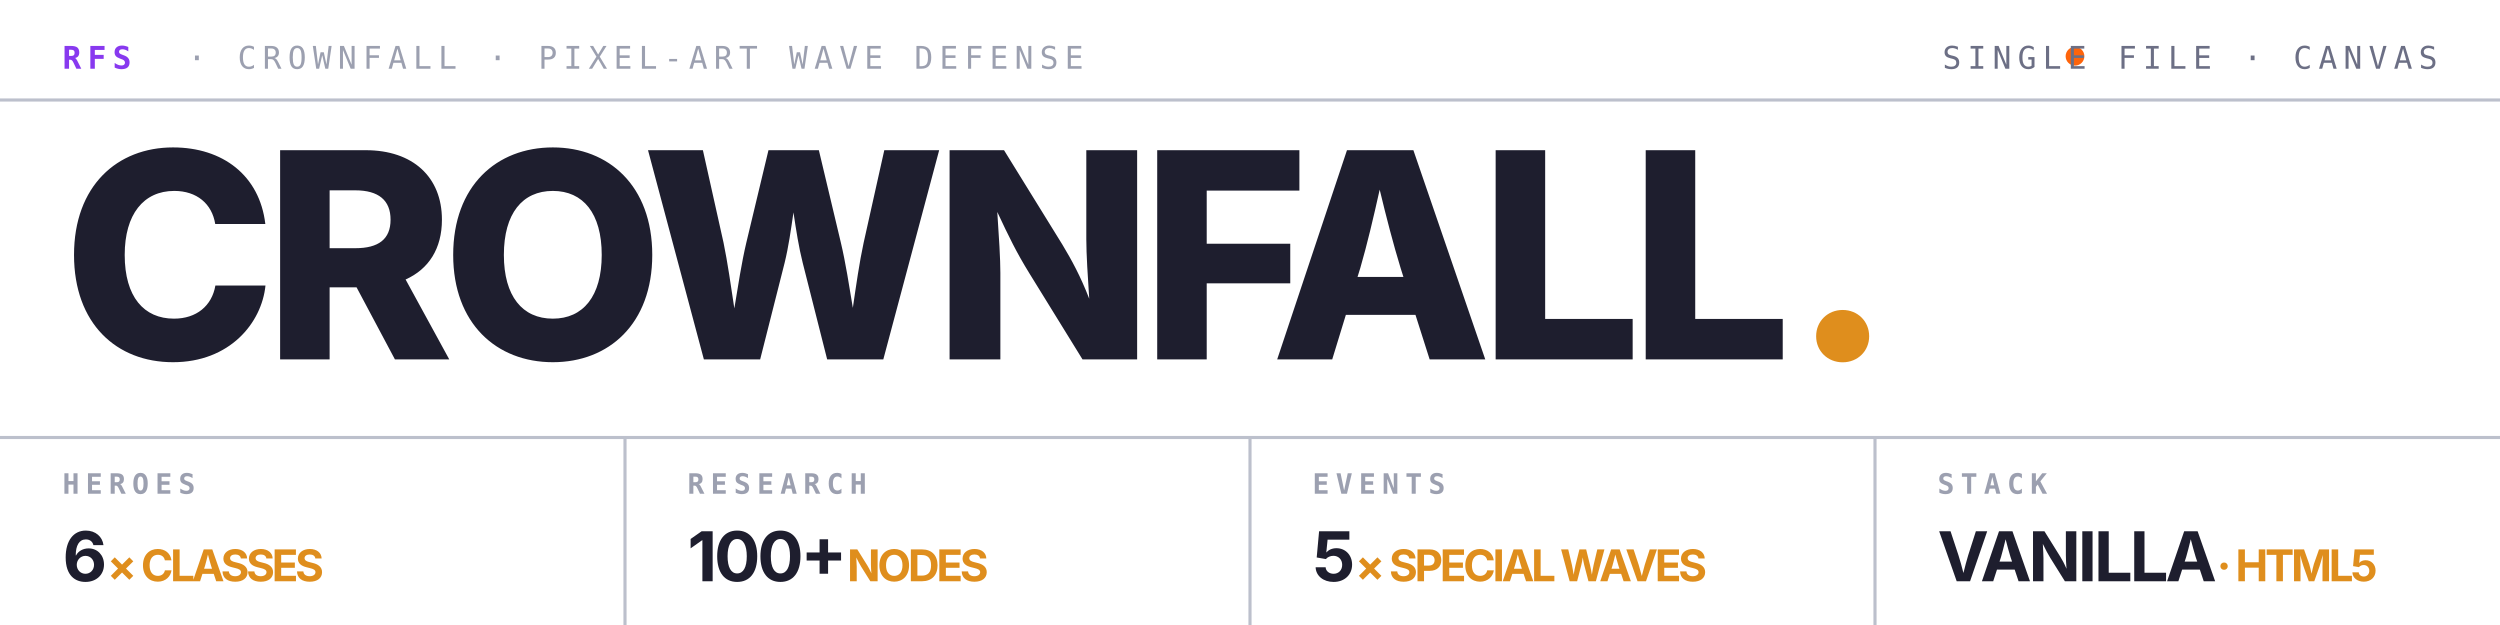
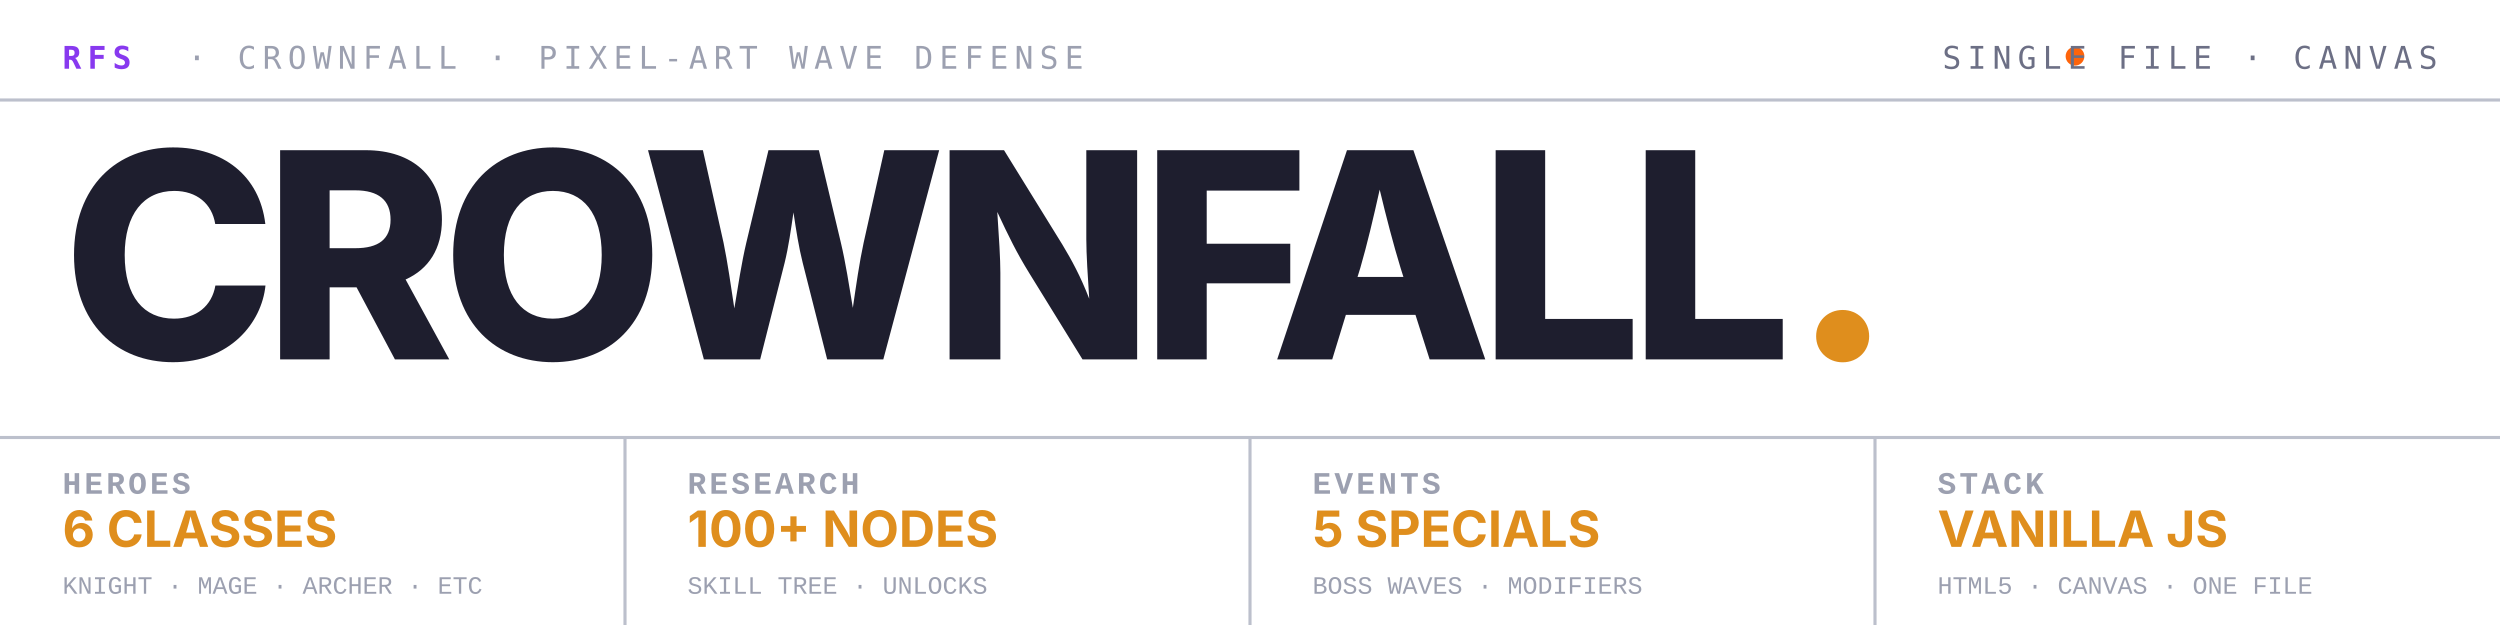
<svg xmlns="http://www.w3.org/2000/svg" viewBox="0 0 800 200" fill="none">
  <rect x="0" y="0" width="800" height="200" fill="#ffffff" />
  <line x1="0" y1="32" x2="800" y2="32" stroke="#bcc0cc" stroke-width="1" />
  <text x="20" y="22" font-family="'JetBrains Mono', 'SF Mono', monospace" font-size="10" font-weight="700" fill="#8839ef" letter-spacing="2">RFS</text>
  <text x="60" y="22" font-family="'JetBrains Mono', 'SF Mono', monospace" font-size="10" font-weight="500" fill="#9ca0b0" letter-spacing="2">·  CROWNFALL  ·  PIXEL-ART WAVE DEFENSE</text>
  <circle cx="664" cy="18" r="3" fill="#fe640b" />
  <text x="780" y="22" text-anchor="end" font-family="'JetBrains Mono', 'SF Mono', monospace" font-size="10" font-weight="500" fill="#6c6f85" letter-spacing="2">SINGLE FILE · CANVAS</text>
  <text x="20" y="115" font-family="'Inter', sans-serif" font-size="92" font-weight="800" fill="#1e1e2e" letter-spacing="-4">CROWNFALL<tspan fill="#df8e1d">.</tspan>
  </text>
  <line x1="0" y1="140" x2="800" y2="140" stroke="#bcc0cc" stroke-width="1" />
  <line x1="200" y1="140" x2="200" y2="200" stroke="#bcc0cc" stroke-width="1" />
  <line x1="400" y1="140" x2="400" y2="200" stroke="#bcc0cc" stroke-width="1" />
  <line x1="600" y1="140" x2="600" y2="200" stroke="#bcc0cc" stroke-width="1" />
-   <text x="20" y="158" font-family="'JetBrains Mono', 'SF Mono', monospace" font-size="9" font-weight="600" fill="#9ca0b0" letter-spacing="2">HEROES</text>
-   <text x="20" y="186" font-family="'Inter', sans-serif" font-size="22" font-weight="700" fill="#1e1e2e" letter-spacing="-1">6<tspan fill="#df8e1d" font-size="14"> × CLASSES</tspan>
-   </text>
-   <text x="220" y="158" font-family="'JetBrains Mono', 'SF Mono', monospace" font-size="9" font-weight="600" fill="#9ca0b0" letter-spacing="2">RESEARCH</text>
-   <text x="220" y="186" font-family="'Inter', sans-serif" font-size="22" font-weight="700" fill="#1e1e2e" letter-spacing="-1">100+<tspan fill="#df8e1d" font-size="14"> NODES</tspan>
-   </text>
-   <text x="420" y="158" font-family="'JetBrains Mono', 'SF Mono', monospace" font-size="9" font-weight="600" fill="#9ca0b0" letter-spacing="2">EVENTS</text>
-   <text x="420" y="186" font-family="'Inter', sans-serif" font-size="22" font-weight="700" fill="#1e1e2e" letter-spacing="-1">5<tspan fill="#df8e1d" font-size="14"> × SPECIAL WAVES</tspan>
-   </text>
-   <text x="620" y="158" font-family="'JetBrains Mono', 'SF Mono', monospace" font-size="9" font-weight="600" fill="#9ca0b0" letter-spacing="2">STACK</text>
-   <text x="620" y="186" font-family="'Inter', sans-serif" font-size="22" font-weight="700" fill="#1e1e2e" letter-spacing="-1">VANILLA<tspan fill="#df8e1d" font-size="14"> · HTML5</tspan>
-   </text>
+   <text x="20" y="158" font-family="'JetBrains Mono', 'Courier New', monospace" font-size="10" font-weight="600" fill="#9ca0b0" letter-spacing="1">HEROES</text>
+   <text x="20" y="175" font-family="'Inter', 'Helvetica Neue', Arial, sans-serif" font-size="16" font-weight="700" fill="#df8e1d" letter-spacing="0">6 CLASSES</text>
+   <text x="20" y="190" font-family="'JetBrains Mono', 'Courier New', monospace" font-size="8" fill="#9ca0b0" letter-spacing="0">KNIGHT · MAGE · ARCHER · ETC</text>
+   <text x="220" y="158" font-family="'JetBrains Mono', 'Courier New', monospace" font-size="10" font-weight="600" fill="#9ca0b0" letter-spacing="1">RESEARCH</text>
+   <text x="220" y="175" font-family="'Inter', 'Helvetica Neue', Arial, sans-serif" font-size="16" font-weight="700" fill="#df8e1d" letter-spacing="0">100+ NODES</text>
+   <text x="220" y="190" font-family="'JetBrains Mono', 'Courier New', monospace" font-size="8" fill="#9ca0b0" letter-spacing="0">SKILL TREE · UNLOCKS</text>
+   <text x="420" y="158" font-family="'JetBrains Mono', 'Courier New', monospace" font-size="10" font-weight="600" fill="#9ca0b0" letter-spacing="1">EVENTS</text>
+   <text x="420" y="175" font-family="'Inter', 'Helvetica Neue', Arial, sans-serif" font-size="16" font-weight="700" fill="#df8e1d" letter-spacing="0">5 SPECIALS</text>
+   <text x="420" y="190" font-family="'JetBrains Mono', 'Courier New', monospace" font-size="8" fill="#9ca0b0" letter-spacing="0">BOSS WAVES · MODIFIERS</text>
+   <text x="620" y="158" font-family="'JetBrains Mono', 'Courier New', monospace" font-size="10" font-weight="600" fill="#9ca0b0" letter-spacing="1">STACK</text>
+   <text x="620" y="175" font-family="'Inter', 'Helvetica Neue', Arial, sans-serif" font-size="16" font-weight="700" fill="#df8e1d" letter-spacing="0">VANILLA JS</text>
+   <text x="620" y="190" font-family="'JetBrains Mono', 'Courier New', monospace" font-size="8" fill="#9ca0b0" letter-spacing="0">HTML5 · CANVAS · ONE FILE</text>
</svg>
